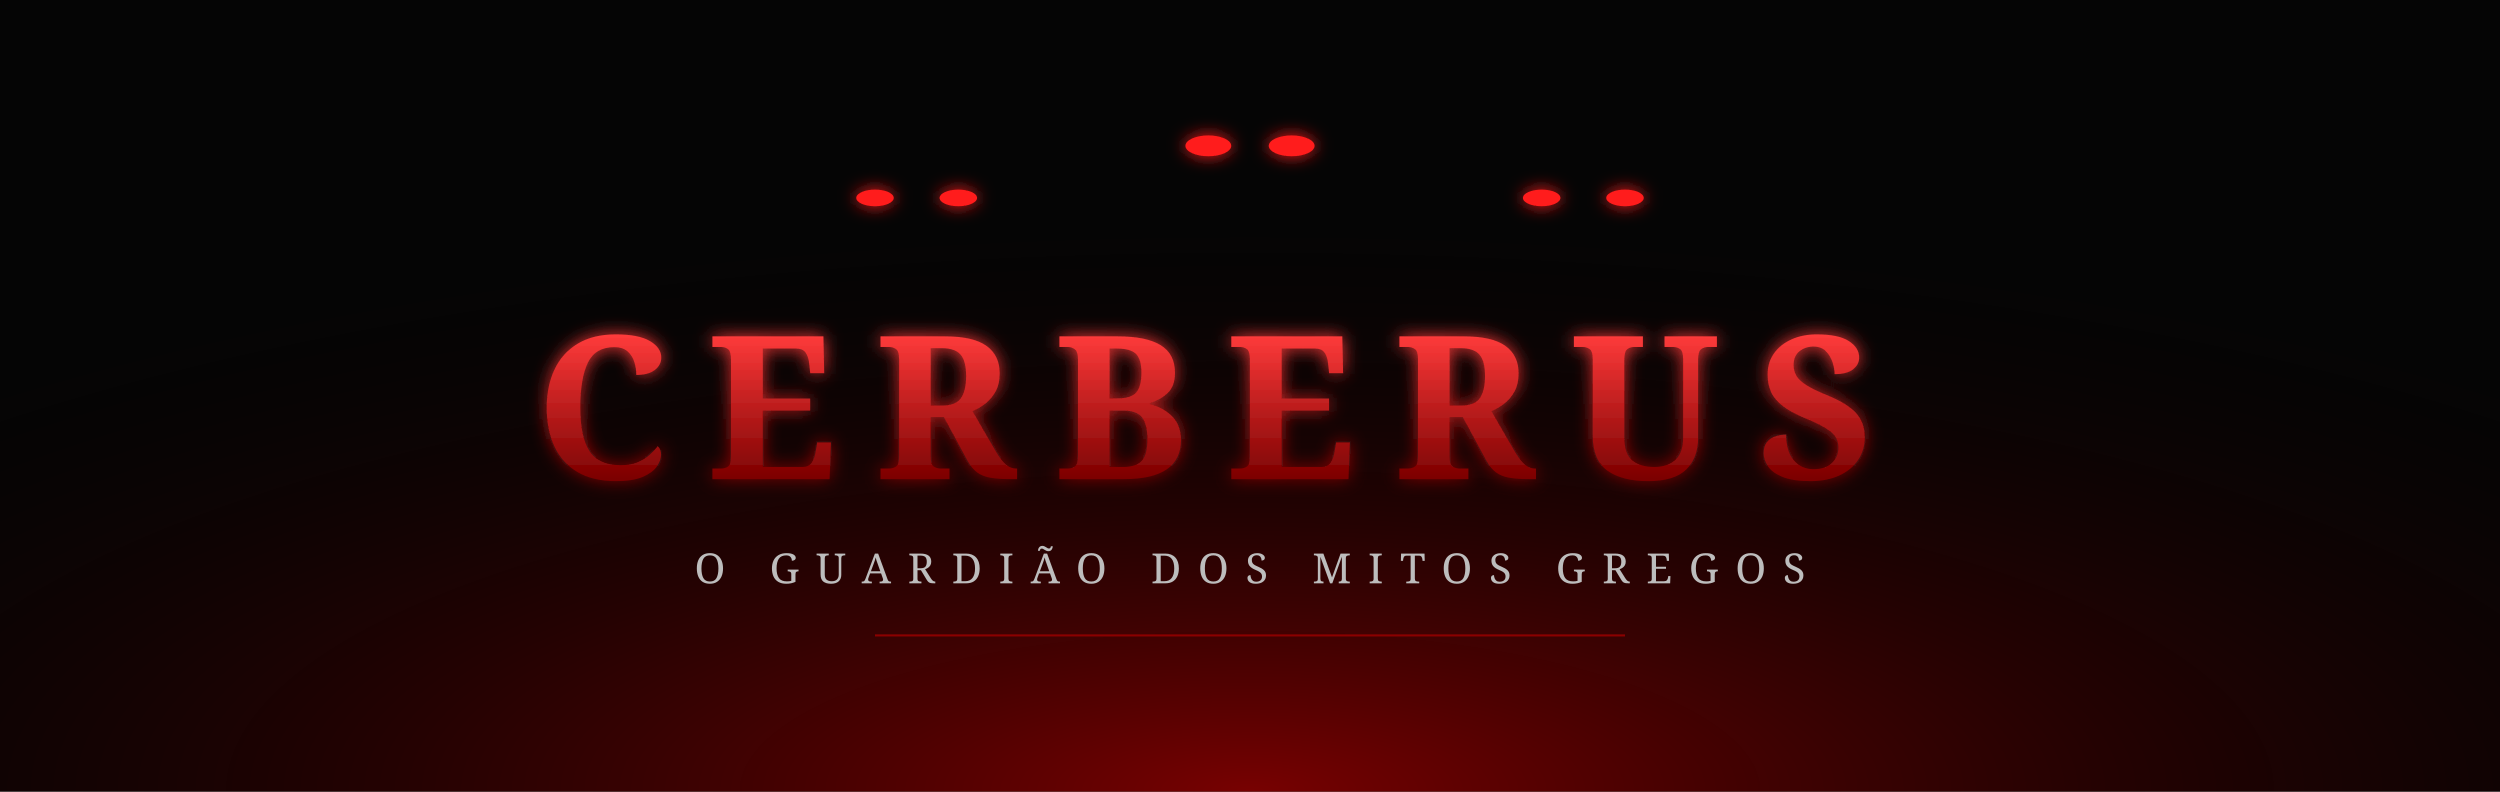
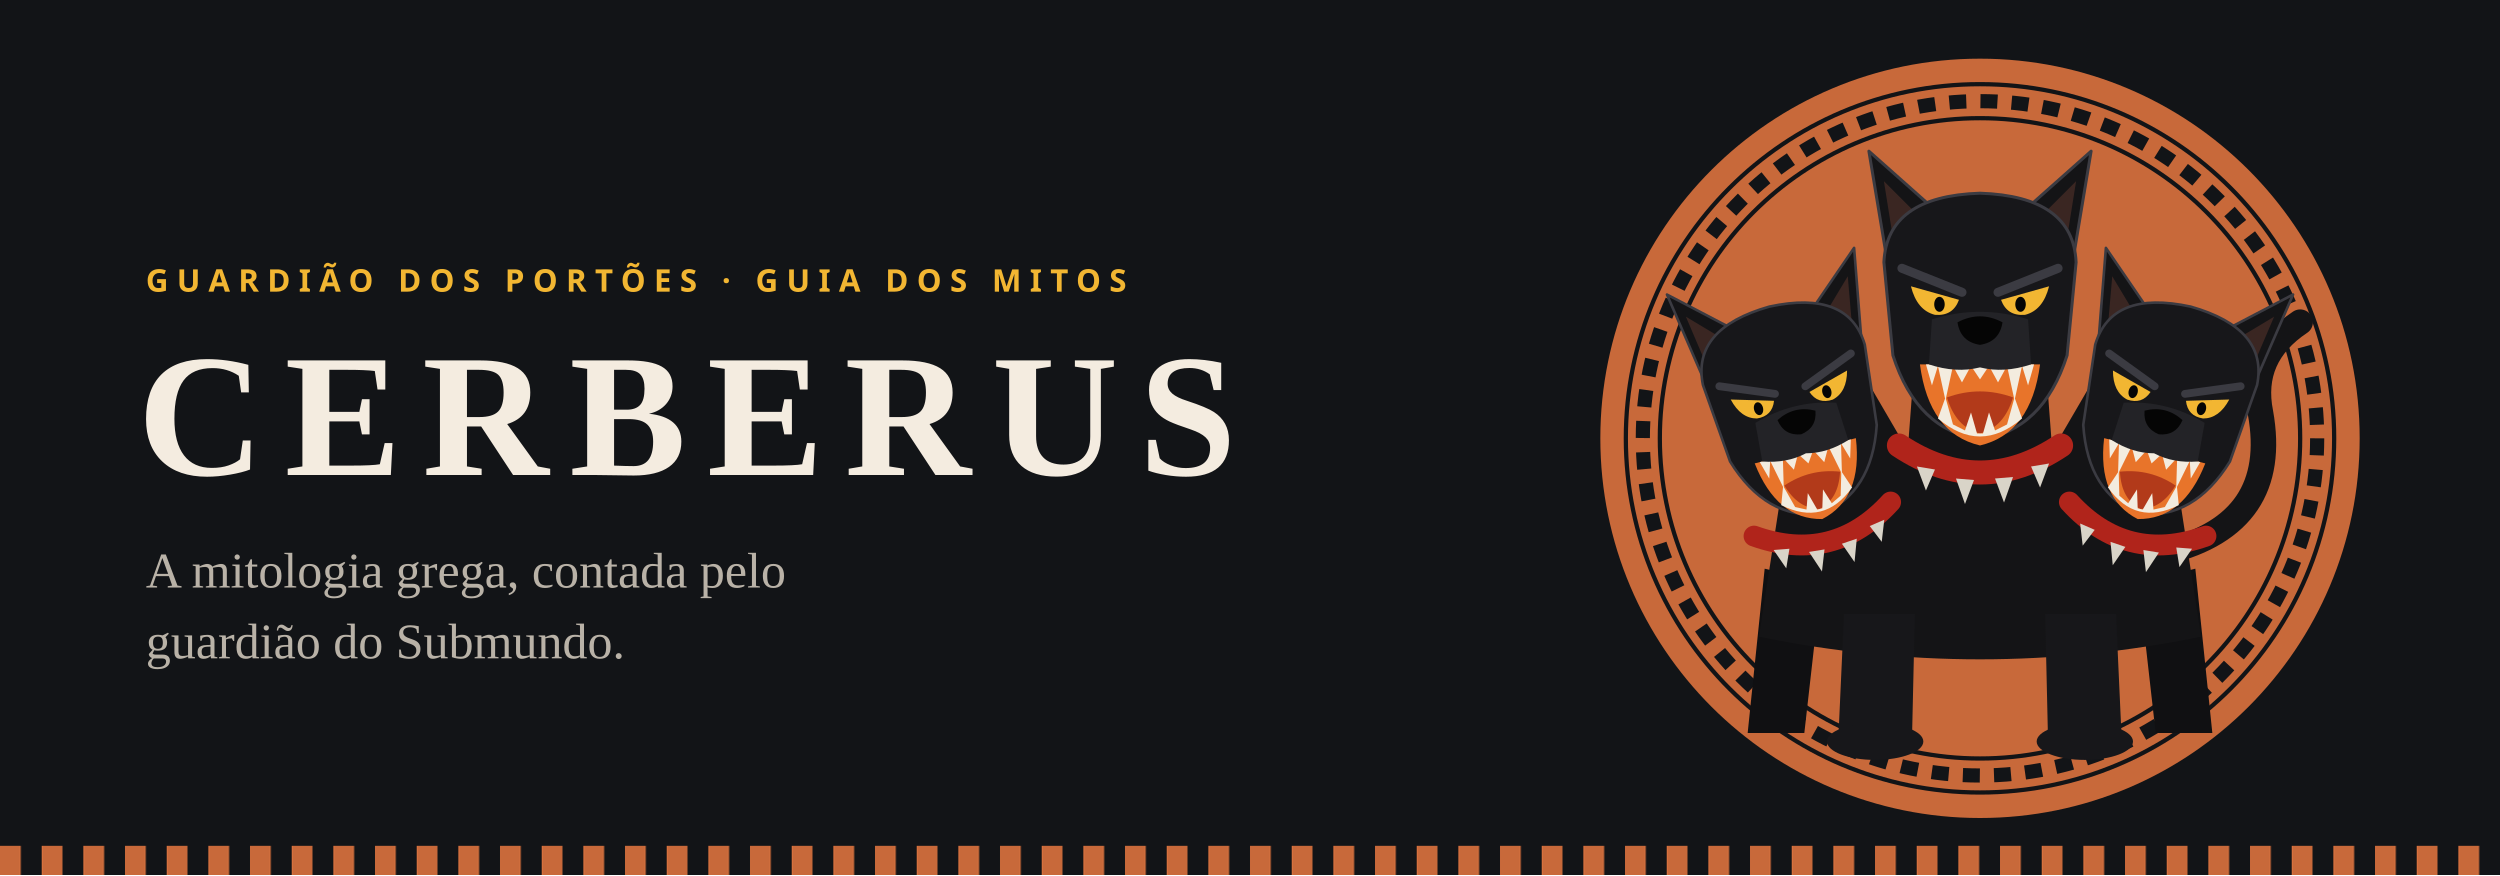
- <svg xmlns="http://www.w3.org/2000/svg" width="1200" height="380" viewBox="0 0 1200 380">
+ <svg xmlns="http://www.w3.org/2000/svg" xmlns:xlink="http://www.w3.org/1999/xlink" width="1200" height="420" viewBox="0 0 1200 420">
+   <style>
+     @keyframes piscar { 0%, 90%, 100% { opacity: 1; } 94% { opacity: 0.2; } }
+     .olhos { animation: piscar 5s infinite; }
+     .olhos.b { animation-delay: 1.6s; }
+     .olhos.c { animation-delay: 3.1s; }
+     @keyframes girar { from { transform: rotate(0deg); } to { transform: rotate(360deg); } }
+     .borda { transform-origin: 280px 280px; animation: girar 60s linear infinite; }
+     @keyframes surgir { from { opacity: 0; transform: translateY(12px); } to { opacity: 1; transform: translateY(0); } }
+     .texto { animation: surgir 1.2s ease-out both; }
+     .texto.b { animation-delay: 0.3s; }
+     .texto.c { animation-delay: 0.6s; }
+   </style>
  <defs>
-     <radialGradient id="fogo" cx="50%" cy="100%" r="75%">
-       <stop offset="0%" stop-color="#8b0000" stop-opacity="0.85" />
-       <stop offset="45%" stop-color="#3a0000" stop-opacity="0.6" />
-       <stop offset="100%" stop-color="#000" stop-opacity="0" />
-     </radialGradient>
-     <filter id="brilho" x="-50%" y="-50%" width="200%" height="200%">
-       <feGaussianBlur stdDeviation="4" result="b" />
-       <feMerge>
-         <feMergeNode in="b" />
-         <feMergeNode in="SourceGraphic" />
-       </feMerge>
-     </filter>
-     <linearGradient id="titulo" x1="0" y1="0" x2="0" y2="1">
-       <stop offset="0%" stop-color="#ff3b3b" />
-       <stop offset="100%" stop-color="#7a0000" />
-     </linearGradient>
+     <g id="cabeca">
+       <path d="M-54 84 Q0 120 54 84" fill="none" stroke="#b0241b" stroke-width="16" stroke-linecap="round" />
+       <path d="M-42 98 l6 16 l6 -14 z M-16 106 l6 17 l6 -16 z M10 106 l6 16 l6 -17 z M34 98 l6 14 l6 -16 z" fill="#d9d4c8" />
+       <path d="M-60 -28 L-74 -112 L-20 -64 Z" fill="#141416" stroke="#3b3b42" stroke-width="2" stroke-linejoin="round" />
+       <path d="M60 -28 L74 -112 L20 -64 Z" fill="#141416" stroke="#3b3b42" stroke-width="2" stroke-linejoin="round" />
+       <path d="M-56 -42 L-64 -92 L-34 -62 Z" fill="#3a2622" />
+       <path d="M56 -42 L64 -92 L34 -62 Z" fill="#3a2622" />
+       <path d="M-64 -38 Q-62 -82 0 -84 Q62 -82 64 -38 L58 24 Q42 74 0 80 Q-42 74 -58 24 Z" fill="#17171a" stroke="#3b3b42" stroke-width="2" />
+       <path d="M-40 30 L40 30 Q34 76 0 84 Q-34 76 -40 30 Z" fill="#e8742a" />
+       <path d="M-22 52 Q0 44 22 52 Q16 72 0 76 Q-16 72 -22 52 Z" fill="#b23a1a" />
+       <path d="M-36 30 L-32 44 L-28 31 L-23 54 L-18 31 L-12 42 L-6 31 L0 40 L6 31 L12 42 L18 31 L23 54 L28 31 L32 44 L36 30 Z" fill="#f3ecdf" />
+       <path d="M-28 66 L-23 52 L-18 70 L-10 74 L-6 62 L-2 76 L2 76 L6 62 L10 74 L18 70 L23 52 L28 66 Q0 90 -28 66 Z" fill="#f3ecdf" />
+       <path d="M-32 0 Q0 -10 32 0 L34 30 Q16 36 0 32 Q-16 36 -34 30 Z" fill="#232327" />
+       <path d="M-15 2 Q0 -6 15 2 Q13 15 0 17 Q-13 15 -15 2 Z" fill="#050505" />
+       <path d="M-52 -34 L-12 -18" stroke="#3b3b42" stroke-width="6" stroke-linecap="round" />
+       <path d="M52 -34 L12 -18" stroke="#3b3b42" stroke-width="6" stroke-linecap="round" />
+     </g>
+     <g id="olhos">
+       <path d="M-46 -22 L-14 -13 Q-18 -2 -30 -3 Q-42 -6 -46 -22 Z" fill="#f2b632" />
+       <path d="M46 -22 L14 -13 Q18 -2 30 -3 Q42 -6 46 -22 Z" fill="#f2b632" />
+       <ellipse cx="-27" cy="-10" rx="3.5" ry="5" fill="#050505" />
+       <ellipse cx="27" cy="-10" rx="3.5" ry="5" fill="#050505" />
+     </g>
  </defs>
-   <rect width="1200" height="380" fill="#050505" />
-   <rect width="1200" height="380" fill="url(#fogo)">
-     <animate attributeName="opacity" values="0.7;1;0.8;1;0.7" dur="4s" repeatCount="indefinite" />
-   </rect>
-   <g fill="#ff2a2a" filter="url(#brilho)">
-     <circle cx="120" cy="400" r="2">
-       <animate attributeName="cy" from="400" to="-20" dur="7s" repeatCount="indefinite" />
-       <animate attributeName="opacity" values="0;1;0" dur="7s" repeatCount="indefinite" />
-     </circle>
-     <circle cx="260" cy="400" r="1.5">
-       <animate attributeName="cy" from="400" to="-20" dur="9s" begin="2s" repeatCount="indefinite" />
-       <animate attributeName="opacity" values="0;1;0" dur="9s" begin="2s" repeatCount="indefinite" />
-     </circle>
-     <circle cx="410" cy="400" r="2.5">
-       <animate attributeName="cy" from="400" to="-20" dur="6s" begin="1s" repeatCount="indefinite" />
-       <animate attributeName="opacity" values="0;1;0" dur="6s" begin="1s" repeatCount="indefinite" />
-     </circle>
-     <circle cx="790" cy="400" r="2">
-       <animate attributeName="cy" from="400" to="-20" dur="8s" begin="3s" repeatCount="indefinite" />
-       <animate attributeName="opacity" values="0;1;0" dur="8s" begin="3s" repeatCount="indefinite" />
-     </circle>
-     <circle cx="940" cy="400" r="1.5">
-       <animate attributeName="cy" from="400" to="-20" dur="7.5s" begin="0.5s" repeatCount="indefinite" />
-       <animate attributeName="opacity" values="0;1;0" dur="7.5s" begin="0.5s" repeatCount="indefinite" />
-     </circle>
-     <circle cx="1080" cy="400" r="2.5">
-       <animate attributeName="cy" from="400" to="-20" dur="10s" begin="4s" repeatCount="indefinite" />
-       <animate attributeName="opacity" values="0;1;0" dur="10s" begin="4s" repeatCount="indefinite" />
-     </circle>
+   <rect width="1200" height="420" fill="#121417" />
+   <g font-family="Cinzel, Georgia, 'Times New Roman', serif">
+     <text class="texto" x="70" y="140" font-family="Verdana, sans-serif" font-size="15" font-weight="bold" letter-spacing="4" fill="#f2b632">GUARDIÃO DOS PORTÕES · GUIA DOS MITOS</text>
+     <text class="texto b" x="66" y="228" font-size="84" font-weight="bold" letter-spacing="10" fill="#f4ece0">CERBERUS</text>
+     <text class="texto c" x="70" y="282" font-size="24" fill="#b9b2a7">A mitologia grega, contada pelo</text>
+     <text class="texto c" x="70" y="316" font-size="24" fill="#b9b2a7">guardião do Submundo.</text>
  </g>
-   <circle cx="660" cy="400" r="2" fill="#2bff6a" filter="url(#brilho)">
-     <animate attributeName="cy" from="400" to="-20" dur="14s" begin="5s" repeatCount="indefinite" />
-     <animate attributeName="opacity" values="0;0.9;0" dur="14s" begin="5s" repeatCount="indefinite" />
-   </circle>
-   <g filter="url(#brilho)">
-     <g fill="#ff1a1a">
-       <ellipse cx="420" cy="95" rx="9" ry="4" />
-       <ellipse cx="460" cy="95" rx="9" ry="4" />
-       <animate attributeName="opacity" values="1;1;0;1;1" keyTimes="0;0.9;0.93;0.96;1" dur="5s" repeatCount="indefinite" />
+   <g transform="translate(760 20) scale(0.68)">
+     <circle cx="280" cy="280" r="268" fill="#c8693a" />
+     <circle cx="280" cy="280" r="250" fill="none" stroke="#121417" stroke-width="3" />
+     <circle class="borda" cx="280" cy="280" r="238" fill="none" stroke="#121417" stroke-width="10" stroke-dasharray="12 10" />
+     <circle cx="280" cy="280" r="226" fill="none" stroke="#121417" stroke-width="3" />
+     <path d="M412 360 Q492 340 478 262 Q470 222 506 198" fill="none" stroke="#141416" stroke-width="18" stroke-linecap="round" />
+     <path d="M128 372 L168 382 L156 488 L116 488 Z" fill="#101012" />
+     <path d="M392 382 L432 372 L444 488 L404 488 Z" fill="#101012" />
+     <path d="M140 316 Q280 268 420 316 L436 420 Q280 452 124 420 Z" fill="#141416" />
+     <path d="M184 404 L234 404 L232 492 L180 492 Z" fill="#17171a" />
+     <path d="M326 404 L376 404 L380 492 L328 492 Z" fill="#17171a" />
+     <ellipse cx="206" cy="494" rx="34" ry="13" fill="#17171a" />
+     <ellipse cx="354" cy="494" rx="34" ry="13" fill="#17171a" />
+     <path d="M118 262 L196 232 L252 328 L162 340 Z" fill="#141416" />
+     <path d="M442 262 L364 232 L308 328 L398 340 Z" fill="#141416" />
+     <path d="M236 196 L324 196 L334 328 L226 328 Z" fill="#141416" />
+     <g transform="translate(150 262) rotate(-14) scale(0.92)">
+       <use xlink:href="#cabeca" href="#cabeca" />
+       <use xlink:href="#olhos" href="#olhos" class="olhos" />
    </g>
-     <g fill="#ff1a1a">
-       <ellipse cx="740" cy="95" rx="9" ry="4" />
-       <ellipse cx="780" cy="95" rx="9" ry="4" />
-       <animate attributeName="opacity" values="1;1;0;1;1" keyTimes="0;0.6;0.63;0.66;1" dur="6s" repeatCount="indefinite" />
+     <g transform="translate(410 262) rotate(14) scale(0.92)">
+       <use xlink:href="#cabeca" href="#cabeca" />
+       <use xlink:href="#olhos" href="#olhos" class="olhos c" />
    </g>
-     <g fill="#ff1a1a">
-       <ellipse cx="580" cy="70" rx="11" ry="5" />
-       <ellipse cx="620" cy="70" rx="11" ry="5" />
-       <animate attributeName="fill" values="#ff1a1a;#ff1a1a;#2bff6a;#ff1a1a" keyTimes="0;0.85;0.9;1" dur="9s" repeatCount="indefinite" />
-       <animate attributeName="opacity" values="1;1;0;1;1" keyTimes="0;0.4;0.43;0.46;1" dur="7s" repeatCount="indefinite" />
+     <g transform="translate(280 196) scale(1.06)">
+       <use xlink:href="#cabeca" href="#cabeca" />
+       <use xlink:href="#olhos" href="#olhos" class="olhos b" />
    </g>
  </g>
-   <text x="600" y="230" text-anchor="middle" font-family="Georgia, serif" font-size="96" font-weight="bold" letter-spacing="18" fill="url(#titulo)" filter="url(#brilho)">CERBERUS
-     <animate attributeName="opacity" values="1;0.85;1;0.95;1" dur="3s" repeatCount="indefinite" />
-   </text>
-   <text x="600" y="280" text-anchor="middle" font-family="Georgia, serif" font-size="20" letter-spacing="8" fill="#bdbdbd">O GUARDIÃO DOS MITOS GREGOS</text>
-   <line x1="420" y1="305" x2="780" y2="305" stroke="#8b0000" stroke-width="1">
-     <animate attributeName="x1" values="600;420" dur="1.5s" fill="freeze" />
-     <animate attributeName="x2" values="600;780" dur="1.5s" fill="freeze" />
-   </line>
+   <pattern id="faixa" width="20" height="14" patternUnits="userSpaceOnUse">
+     <rect width="10" height="14" fill="#c8693a" />
+     <animateTransform attributeName="patternTransform" type="translate" from="0 0" to="20 0" dur="2s" repeatCount="indefinite" />
+   </pattern>
+   <rect y="406" width="1200" height="14" fill="url(#faixa)" />
</svg>
